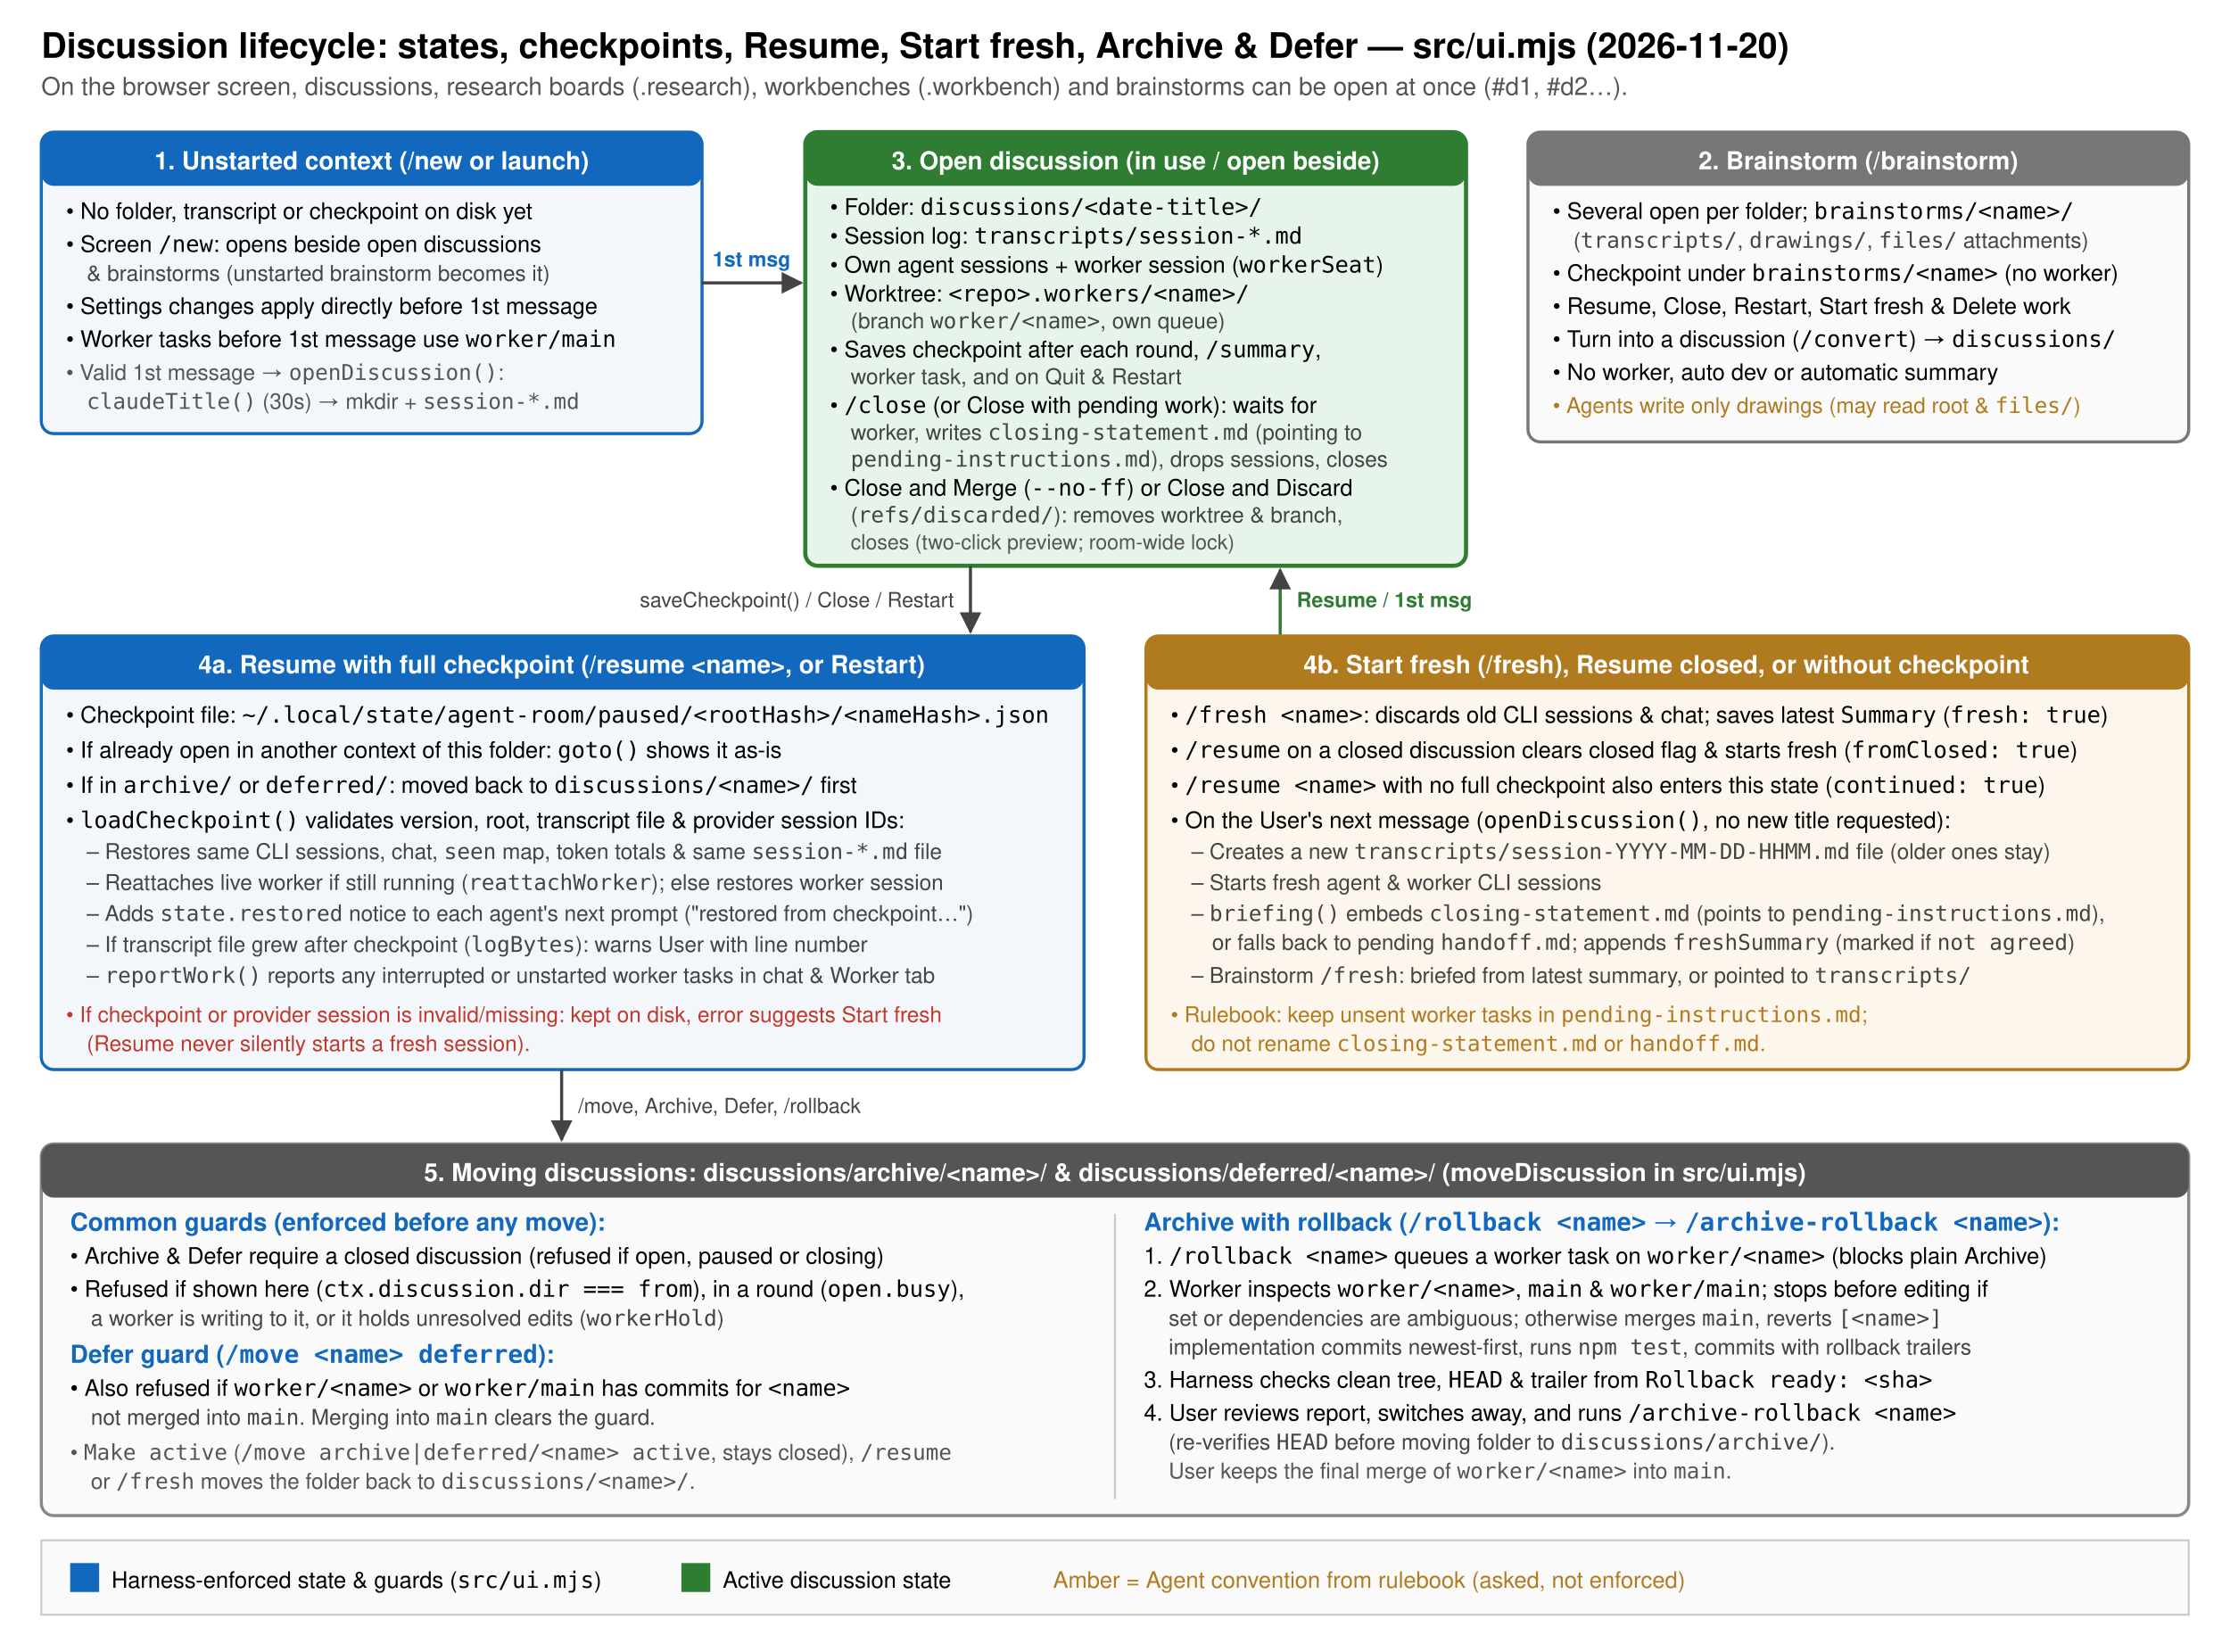
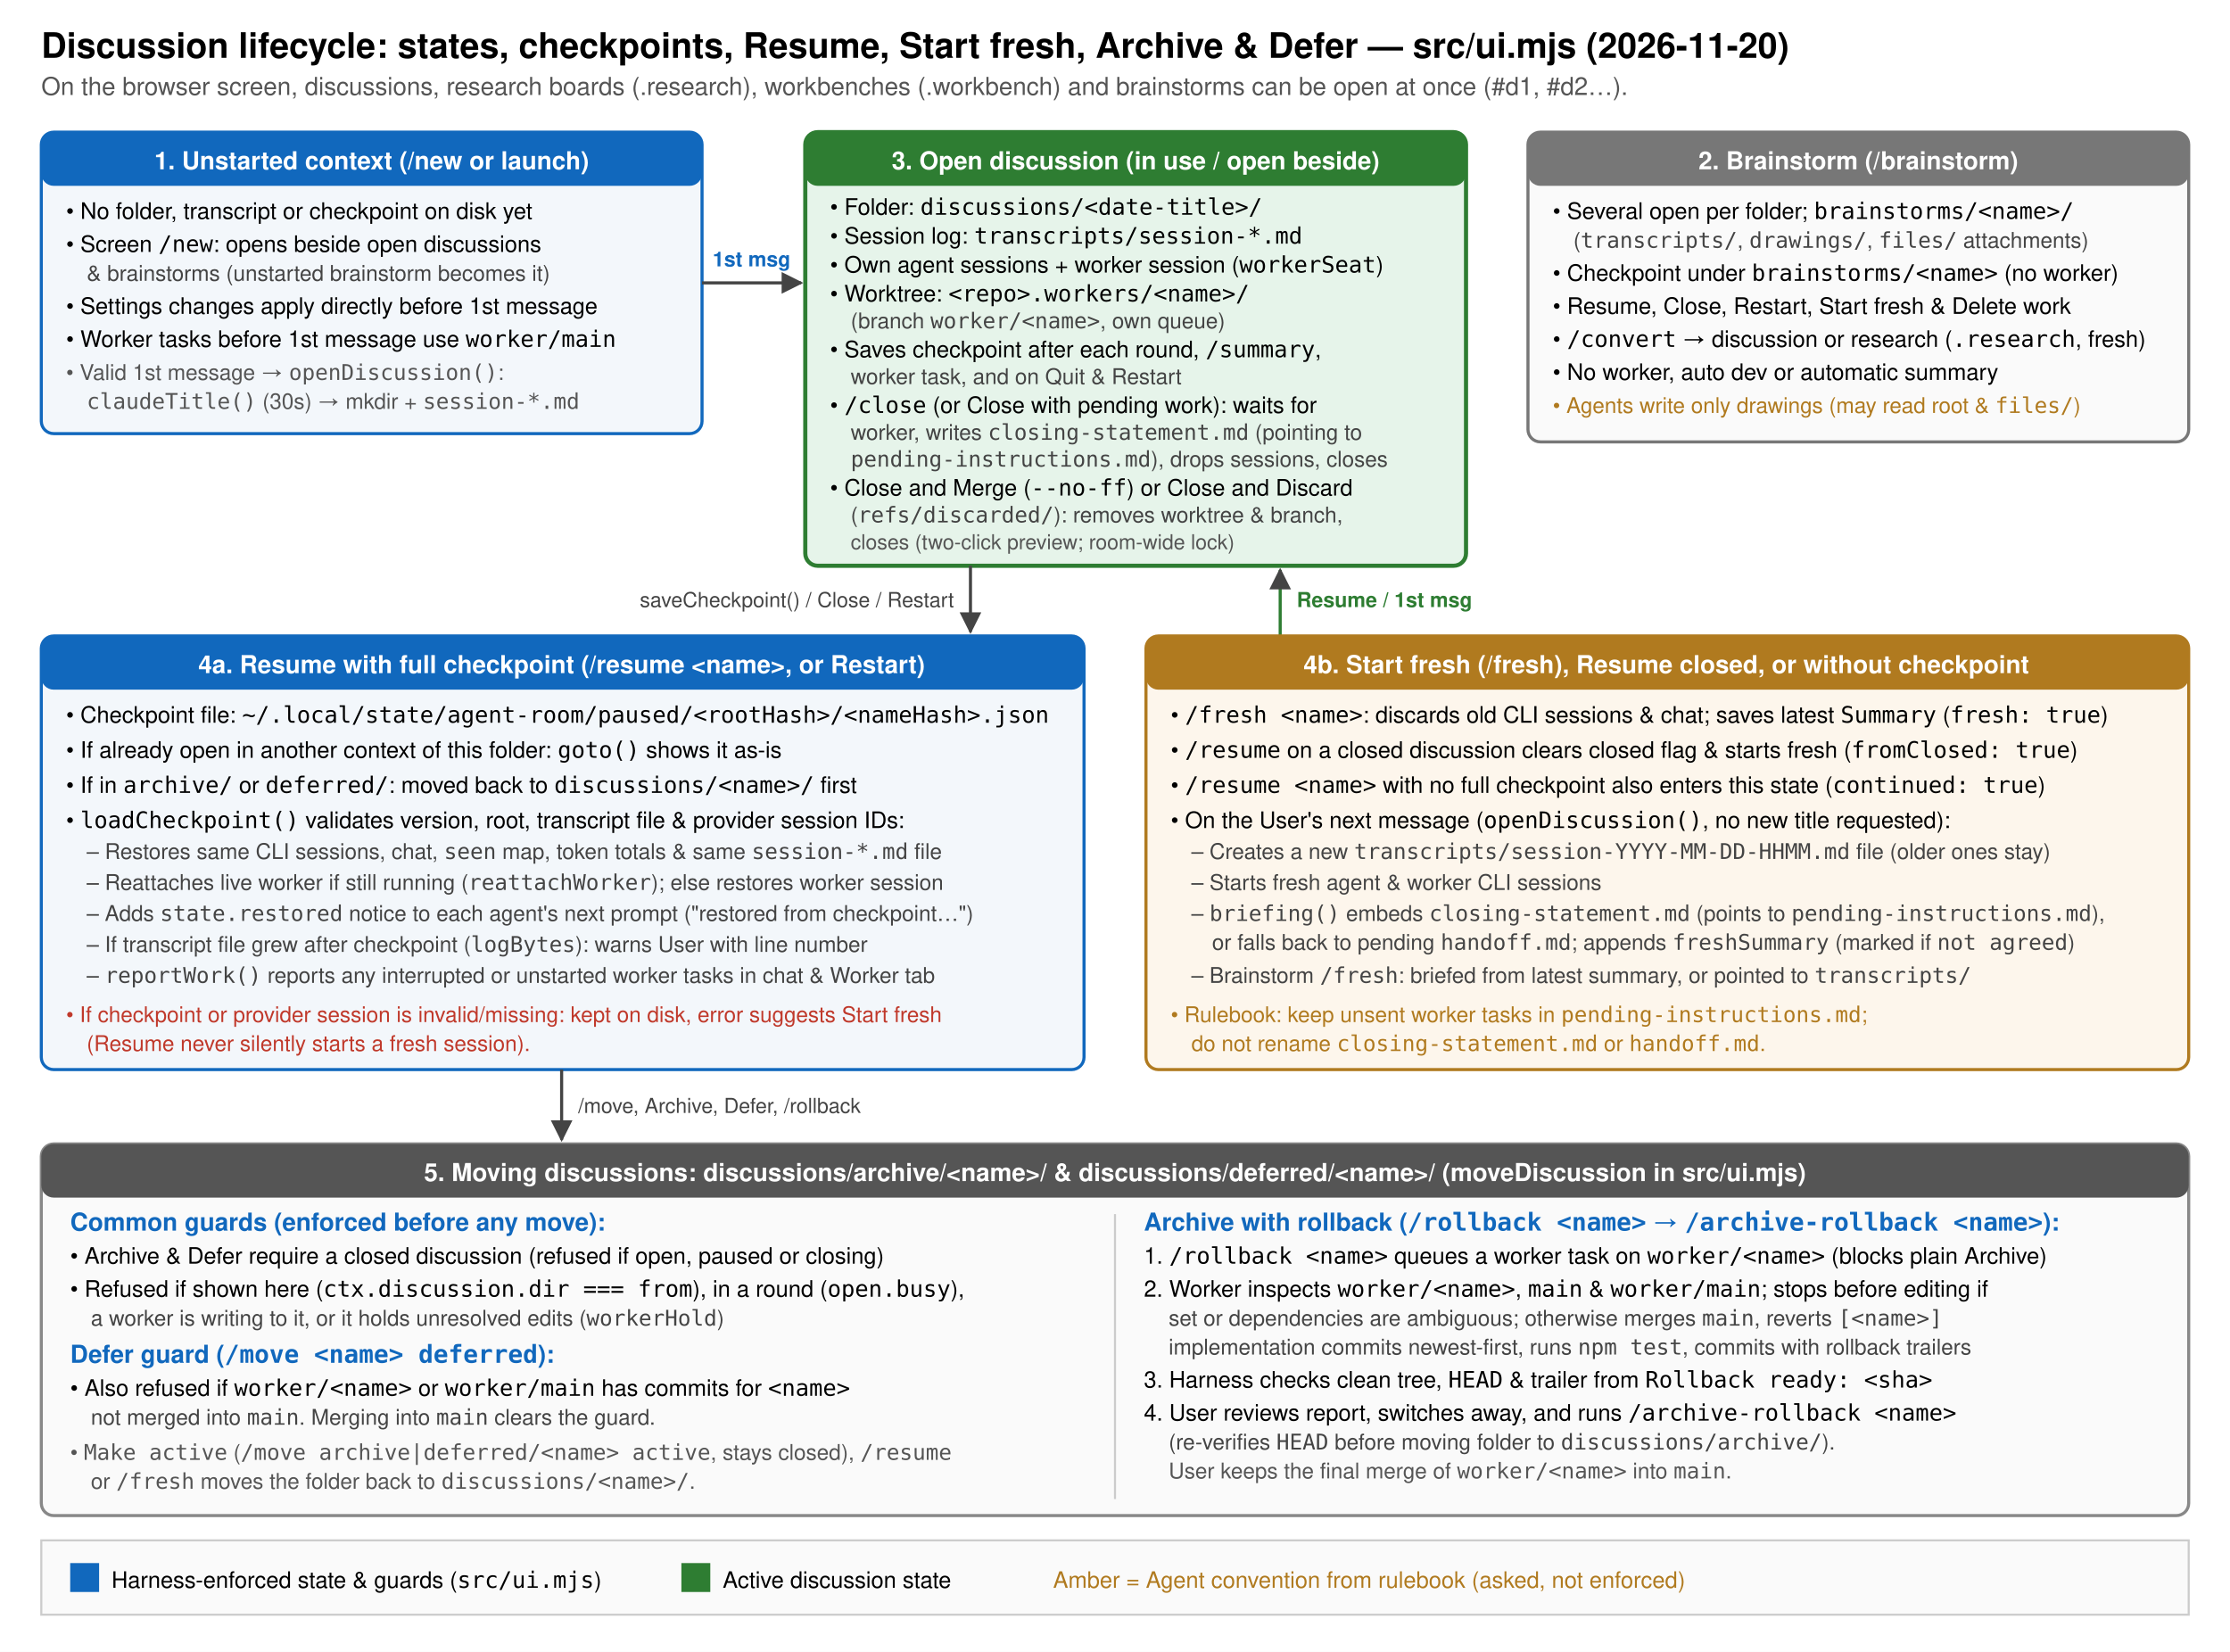
<svg xmlns="http://www.w3.org/2000/svg" viewBox="0 0 1080 800" font-family="Helvetica, Arial, sans-serif" font-size="12">
  <defs>
    <marker id="a" viewBox="0 0 10 10" refX="9" refY="5" markerWidth="7" markerHeight="7" orient="auto">
      <path d="M0,0 L10,5 L0,10 z" fill="#444" />
    </marker>
  </defs>
  <rect width="1080" height="800" fill="#fff" />
  <text x="20" y="28" font-size="17" font-weight="bold">Discussion lifecycle: states, checkpoints, Resume, Start fresh, Archive &amp; Defer — src/ui.mjs (2026-11-20)</text>
  <text x="20" y="46" font-size="12" fill="#555">On the browser screen, discussions, research boards (.research), workbenches (.workbench) and brainstorms can be open at once (#d1, #d2…).</text>
  <rect x="20" y="64" width="320" height="146" rx="6" fill="#f3f7fb" stroke="#1168bd" stroke-width="1.5" />
  <rect x="20" y="64" width="320" height="26" rx="6" fill="#1168bd" />
  <text x="180" y="82" fill="#fff" text-anchor="middle" font-weight="bold">1. Unstarted context (/new or launch)</text>
  <text x="32" y="106" font-size="11">• No folder, transcript or checkpoint on disk yet</text>
  <text x="32" y="122" font-size="11">• Screen <tspan font-family="monospace">/new</tspan>: opens beside open discussions</text>
  <text x="42" y="136" font-size="10.5" fill="#444">&amp; brainstorms (unstarted brainstorm becomes it)</text>
  <text x="32" y="152" font-size="11">• Settings changes apply directly before 1st message</text>
  <text x="32" y="168" font-size="11">• Worker tasks before 1st message use <tspan font-family="monospace">worker/main</tspan>
  </text>
  <text x="32" y="184" font-size="10.5" fill="#555">• Valid 1st message → <tspan font-family="monospace">openDiscussion()</tspan>:</text>
  <text x="42" y="198" font-size="10.5" fill="#555">
    <tspan font-family="monospace">claudeTitle()</tspan> (30s) → mkdir + <tspan font-family="monospace">session-*.md</tspan>
  </text>
  <line x1="340" y1="137" x2="388" y2="137" stroke="#444" stroke-width="1.5" marker-end="url(#a)" />
  <text x="364" y="129" font-size="10" text-anchor="middle" fill="#1168bd" font-weight="bold">1st msg</text>
  <rect x="740" y="64" width="320" height="150" rx="6" fill="#fafafa" stroke="#777" stroke-width="1.5" />
  <rect x="740" y="64" width="320" height="26" rx="6" fill="#777" />
  <text x="900" y="82" fill="#fff" text-anchor="middle" font-weight="bold">2. Brainstorm (/brainstorm)</text>
  <text x="752" y="106" font-size="11">• Several open per folder; <tspan font-family="monospace">brainstorms/&lt;name&gt;/</tspan>
  </text>
  <text x="762" y="120" font-size="10.5" fill="#444">(<tspan font-family="monospace">transcripts/</tspan>, <tspan font-family="monospace">drawings/</tspan>, <tspan font-family="monospace">files/</tspan> attachments)</text>
  <text x="752" y="136" font-size="11">• Checkpoint under <tspan font-family="monospace">brainstorms/&lt;name&gt;</tspan> (no worker)</text>
  <text x="752" y="152" font-size="11">• Resume, Close, Restart, Start fresh &amp; Delete work</text>
-   <text x="752" y="168" font-size="11">• Turn into a discussion (<tspan font-family="monospace">/convert</tspan>) → <tspan font-family="monospace">discussions/</tspan>
-   </text>
+   <text x="752" y="168" font-size="11">• <tspan font-family="monospace">/convert</tspan> → discussion or research (<tspan font-family="monospace">.research</tspan>, fresh)</text>
  <text x="752" y="184" font-size="11">• No worker, auto dev or automatic summary</text>
  <text x="752" y="200" font-size="10.5" fill="#b07a1f">• Agents write only drawings (may read root &amp; <tspan font-family="monospace">files/</tspan>)</text>
  <rect x="390" y="64" width="320" height="210" rx="6" fill="#e6f4ea" stroke="#2e7d32" stroke-width="2" />
  <rect x="390" y="64" width="320" height="26" rx="6" fill="#2e7d32" />
  <text x="550" y="82" fill="#fff" text-anchor="middle" font-weight="bold">3. Open discussion (in use / open beside)</text>
  <text x="402" y="104" font-size="11">• Folder: <tspan font-family="monospace">discussions/&lt;date-title&gt;/</tspan>
  </text>
  <text x="402" y="118" font-size="11">• Session log: <tspan font-family="monospace">transcripts/session-*.md</tspan>
  </text>
  <text x="402" y="132" font-size="11">• Own agent sessions + worker session (<tspan font-family="monospace">workerSeat</tspan>)</text>
  <text x="402" y="146" font-size="11">• Worktree: <tspan font-family="monospace">&lt;repo&gt;.workers/&lt;name&gt;/</tspan>
  </text>
  <text x="412" y="159" font-size="10.5" fill="#444">(branch <tspan font-family="monospace">worker/&lt;name&gt;</tspan>, own queue)</text>
  <text x="402" y="173" font-size="11">• Saves checkpoint after each round, <tspan font-family="monospace">/summary</tspan>,</text>
  <text x="412" y="186" font-size="10.5" fill="#444">worker task, and on Quit &amp; Restart</text>
  <text x="402" y="200" font-size="11">• <tspan font-family="monospace">/close</tspan> (or Close with pending work): waits for</text>
  <text x="412" y="213" font-size="10.5" fill="#444">worker, writes <tspan font-family="monospace">closing-statement.md</tspan> (pointing to</text>
  <text x="412" y="226" font-size="10.5" fill="#444">
    <tspan font-family="monospace">pending-instructions.md</tspan>), drops sessions, closes</text>
  <text x="402" y="240" font-size="11">• Close and Merge (<tspan font-family="monospace">--no-ff</tspan>) or Close and Discard</text>
  <text x="412" y="253" font-size="10.5" fill="#444">(<tspan font-family="monospace">refs/discarded/</tspan>): removes worktree &amp; branch,</text>
  <text x="412" y="266" font-size="10" fill="#555">closes (two-click preview; room-wide lock)</text>
  <line x1="470" y1="274" x2="470" y2="306" stroke="#444" stroke-width="1.5" marker-end="url(#a)" />
  <text x="462" y="294" font-size="10" text-anchor="end" fill="#444">saveCheckpoint() / Close / Restart</text>
  <line x1="620" y1="308" x2="620" y2="276" stroke="#2e7d32" stroke-width="1.5" marker-end="url(#a)" />
  <text x="628" y="294" font-size="10" fill="#2e7d32" font-weight="bold">Resume / 1st msg</text>
  <rect x="20" y="308" width="505" height="210" rx="6" fill="#f3f7fb" stroke="#1168bd" stroke-width="1.5" />
  <rect x="20" y="308" width="505" height="26" rx="6" fill="#1168bd" />
  <text x="272" y="326" fill="#fff" text-anchor="middle" font-weight="bold">4a. Resume with full checkpoint (/resume &lt;name&gt;, or Restart)</text>
  <text x="32" y="350" font-size="11">• Checkpoint file: <tspan font-family="monospace">~/.local/state/agent-room/paused/&lt;rootHash&gt;/&lt;nameHash&gt;.json</tspan>
  </text>
  <text x="32" y="367" font-size="11">• If already open in another context of this folder: <tspan font-family="monospace">goto()</tspan> shows it as-is</text>
  <text x="32" y="384" font-size="11">• If in <tspan font-family="monospace">archive/</tspan> or <tspan font-family="monospace">deferred/</tspan>: moved back to <tspan font-family="monospace">discussions/&lt;name&gt;/</tspan> first</text>
  <text x="32" y="401" font-size="11">• <tspan font-family="monospace">loadCheckpoint()</tspan> validates version, root, transcript file &amp; provider session IDs:</text>
  <text x="42" y="416" font-size="10.5" fill="#444">– Restores same CLI sessions, chat, <tspan font-family="monospace">seen</tspan> map, token totals &amp; same <tspan font-family="monospace">session-*.md</tspan> file</text>
  <text x="42" y="431" font-size="10.5" fill="#444">– Reattaches live worker if still running (<tspan font-family="monospace">reattachWorker</tspan>); else restores worker session</text>
  <text x="42" y="446" font-size="10.5" fill="#444">– Adds <tspan font-family="monospace">state.restored</tspan> notice to each agent's next prompt ("restored from checkpoint…")</text>
  <text x="42" y="461" font-size="10.5" fill="#444">– If transcript file grew after checkpoint (<tspan font-family="monospace">logBytes</tspan>): warns User with line number</text>
  <text x="42" y="476" font-size="10.5" fill="#444">– <tspan font-family="monospace">reportWork()</tspan> reports any interrupted or unstarted worker tasks in chat &amp; Worker tab</text>
  <text x="32" y="495" font-size="10.5" fill="#c0392b">• If checkpoint or provider session is invalid/missing: kept on disk, error suggests Start fresh</text>
  <text x="42" y="509" font-size="10.5" fill="#c0392b">(Resume never silently starts a fresh session).</text>
  <rect x="555" y="308" width="505" height="210" rx="6" fill="#fdf6ec" stroke="#b07a1f" stroke-width="1.5" />
  <rect x="555" y="308" width="505" height="26" rx="6" fill="#b07a1f" />
  <text x="807" y="326" fill="#fff" text-anchor="middle" font-weight="bold">4b. Start fresh (/fresh), Resume closed, or without checkpoint</text>
  <text x="567" y="350" font-size="11">• <tspan font-family="monospace">/fresh &lt;name&gt;</tspan>: discards old CLI sessions &amp; chat; saves latest <tspan font-family="monospace">Summary</tspan> (<tspan font-family="monospace">fresh: true</tspan>)</text>
  <text x="567" y="367" font-size="11">• <tspan font-family="monospace">/resume</tspan> on a closed discussion clears closed flag &amp; starts fresh (<tspan font-family="monospace">fromClosed: true</tspan>)</text>
  <text x="567" y="384" font-size="11">• <tspan font-family="monospace">/resume &lt;name&gt;</tspan> with no full checkpoint also enters this state (<tspan font-family="monospace">continued: true</tspan>)</text>
  <text x="567" y="401" font-size="11">• On the User's next message (<tspan font-family="monospace">openDiscussion()</tspan>, no new title requested):</text>
  <text x="577" y="416" font-size="10.5" fill="#444">– Creates a new <tspan font-family="monospace">transcripts/session-YYYY-MM-DD-HHMM.md</tspan> file (older ones stay)</text>
  <text x="577" y="431" font-size="10.5" fill="#444">– Starts fresh agent &amp; worker CLI sessions</text>
  <text x="577" y="446" font-size="10.5" fill="#444">– <tspan font-family="monospace">briefing()</tspan> embeds <tspan font-family="monospace">closing-statement.md</tspan> (points to <tspan font-family="monospace">pending-instructions.md</tspan>),</text>
  <text x="587" y="460" font-size="10.5" fill="#444">or falls back to pending <tspan font-family="monospace">handoff.md</tspan>; appends <tspan font-family="monospace">freshSummary</tspan> (marked if <tspan font-family="monospace">not agreed</tspan>)</text>
  <text x="577" y="476" font-size="10.5" fill="#444">– Brainstorm <tspan font-family="monospace">/fresh</tspan>: briefed from latest summary, or pointed to <tspan font-family="monospace">transcripts/</tspan>
  </text>
  <text x="567" y="495" font-size="10.5" fill="#b07a1f">• Rulebook: keep unsent worker tasks in <tspan font-family="monospace">pending-instructions.md</tspan>;</text>
  <text x="577" y="509" font-size="10.5" fill="#b07a1f">do not rename <tspan font-family="monospace">closing-statement.md</tspan> or <tspan font-family="monospace">handoff.md</tspan>.</text>
  <line x1="272" y1="518" x2="272" y2="552" stroke="#444" stroke-width="1.5" marker-end="url(#a)" />
  <text x="280" y="539" font-size="10" fill="#444">/move, Archive, Defer, /rollback</text>
  <rect x="20" y="554" width="1040" height="180" rx="6" fill="#fafafa" stroke="#888" stroke-width="1.5" />
  <rect x="20" y="554" width="1040" height="26" rx="6" fill="#555" />
  <text x="540" y="572" fill="#fff" text-anchor="middle" font-weight="bold">5. Moving discussions: discussions/archive/&lt;name&gt;/ &amp; discussions/deferred/&lt;name&gt;/ (moveDiscussion in src/ui.mjs)</text>
  <text x="34" y="596" font-weight="bold" fill="#1168bd">Common guards (enforced before any move):</text>
  <text x="34" y="612" font-size="11">• Archive &amp; Defer require a closed discussion (refused if open, paused or closing)</text>
  <text x="34" y="628" font-size="11">• Refused if shown here (<tspan font-family="monospace">ctx.discussion.dir === from</tspan>), in a round (<tspan font-family="monospace">open.busy</tspan>),</text>
  <text x="44" y="642" font-size="10.5" fill="#444">a worker is writing to it, or it holds unresolved edits (<tspan font-family="monospace">workerHold</tspan>)</text>
  <text x="34" y="660" font-weight="bold" fill="#1168bd">Defer guard (<tspan font-family="monospace">/move &lt;name&gt; deferred</tspan>):</text>
  <text x="34" y="676" font-size="11">• Also refused if <tspan font-family="monospace">worker/&lt;name&gt;</tspan> or <tspan font-family="monospace">worker/main</tspan> has commits for <tspan font-family="monospace">&lt;name&gt;</tspan>
  </text>
  <text x="44" y="690" font-size="10.5" fill="#444">not merged into <tspan font-family="monospace">main</tspan>. Merging into <tspan font-family="monospace">main</tspan> clears the guard.</text>
  <text x="34" y="707" font-size="10.5" fill="#555">• <tspan font-family="monospace">Make active</tspan> (<tspan font-family="monospace">/move archive|deferred/&lt;name&gt; active</tspan>, stays closed), <tspan font-family="monospace">/resume</tspan>
  </text>
  <text x="44" y="721" font-size="10.5" fill="#555">or <tspan font-family="monospace">/fresh</tspan> moves the folder back to <tspan font-family="monospace">discussions/&lt;name&gt;/</tspan>.</text>
  <line x1="540" y1="588" x2="540" y2="726" stroke="#ccc" />
  <text x="554" y="596" font-weight="bold" fill="#1168bd">Archive with rollback (<tspan font-family="monospace">/rollback &lt;name&gt;</tspan> → <tspan font-family="monospace">/archive-rollback &lt;name&gt;</tspan>):</text>
  <text x="554" y="612" font-size="11">1. <tspan font-family="monospace">/rollback &lt;name&gt;</tspan> queues a worker task on <tspan font-family="monospace">worker/&lt;name&gt;</tspan> (blocks plain Archive)</text>
  <text x="554" y="628" font-size="11">2. Worker inspects <tspan font-family="monospace">worker/&lt;name&gt;</tspan>, <tspan font-family="monospace">main</tspan> &amp; <tspan font-family="monospace">worker/main</tspan>; stops before editing if</text>
  <text x="566" y="642" font-size="10.5" fill="#444">set or dependencies are ambiguous; otherwise merges <tspan font-family="monospace">main</tspan>, reverts <tspan font-family="monospace">[&lt;name&gt;]</tspan>
  </text>
  <text x="566" y="656" font-size="10.5" fill="#444">implementation commits newest-first, runs <tspan font-family="monospace">npm test</tspan>, commits with rollback trailers</text>
  <text x="554" y="672" font-size="11">3. Harness checks clean tree, <tspan font-family="monospace">HEAD</tspan> &amp; trailer from <tspan font-family="monospace">Rollback ready: &lt;sha&gt;</tspan>
  </text>
  <text x="554" y="688" font-size="11">4. User reviews report, switches away, and runs <tspan font-family="monospace">/archive-rollback &lt;name&gt;</tspan>
  </text>
  <text x="566" y="702" font-size="10.5" fill="#444">(re-verifies <tspan font-family="monospace">HEAD</tspan> before moving folder to <tspan font-family="monospace">discussions/archive/</tspan>).</text>
  <text x="566" y="716" font-size="10.5" fill="#555">User keeps the final merge of <tspan font-family="monospace">worker/&lt;name&gt;</tspan> into <tspan font-family="monospace">main</tspan>.</text>
  <rect x="20" y="746" width="1040" height="36" fill="#fafafa" stroke="#ccc" />
  <rect x="34" y="757" width="14" height="14" fill="#1168bd" />
  <text x="54" y="769" font-size="11">Harness-enforced state &amp; guards (<tspan font-family="monospace">src/ui.mjs</tspan>)</text>
  <rect x="330" y="757" width="14" height="14" fill="#2e7d32" />
  <text x="350" y="769" font-size="11">Active discussion state</text>
  <text x="510" y="769" font-size="11" fill="#b07a1f">Amber = Agent convention from rulebook (asked, not enforced)</text>
</svg>
